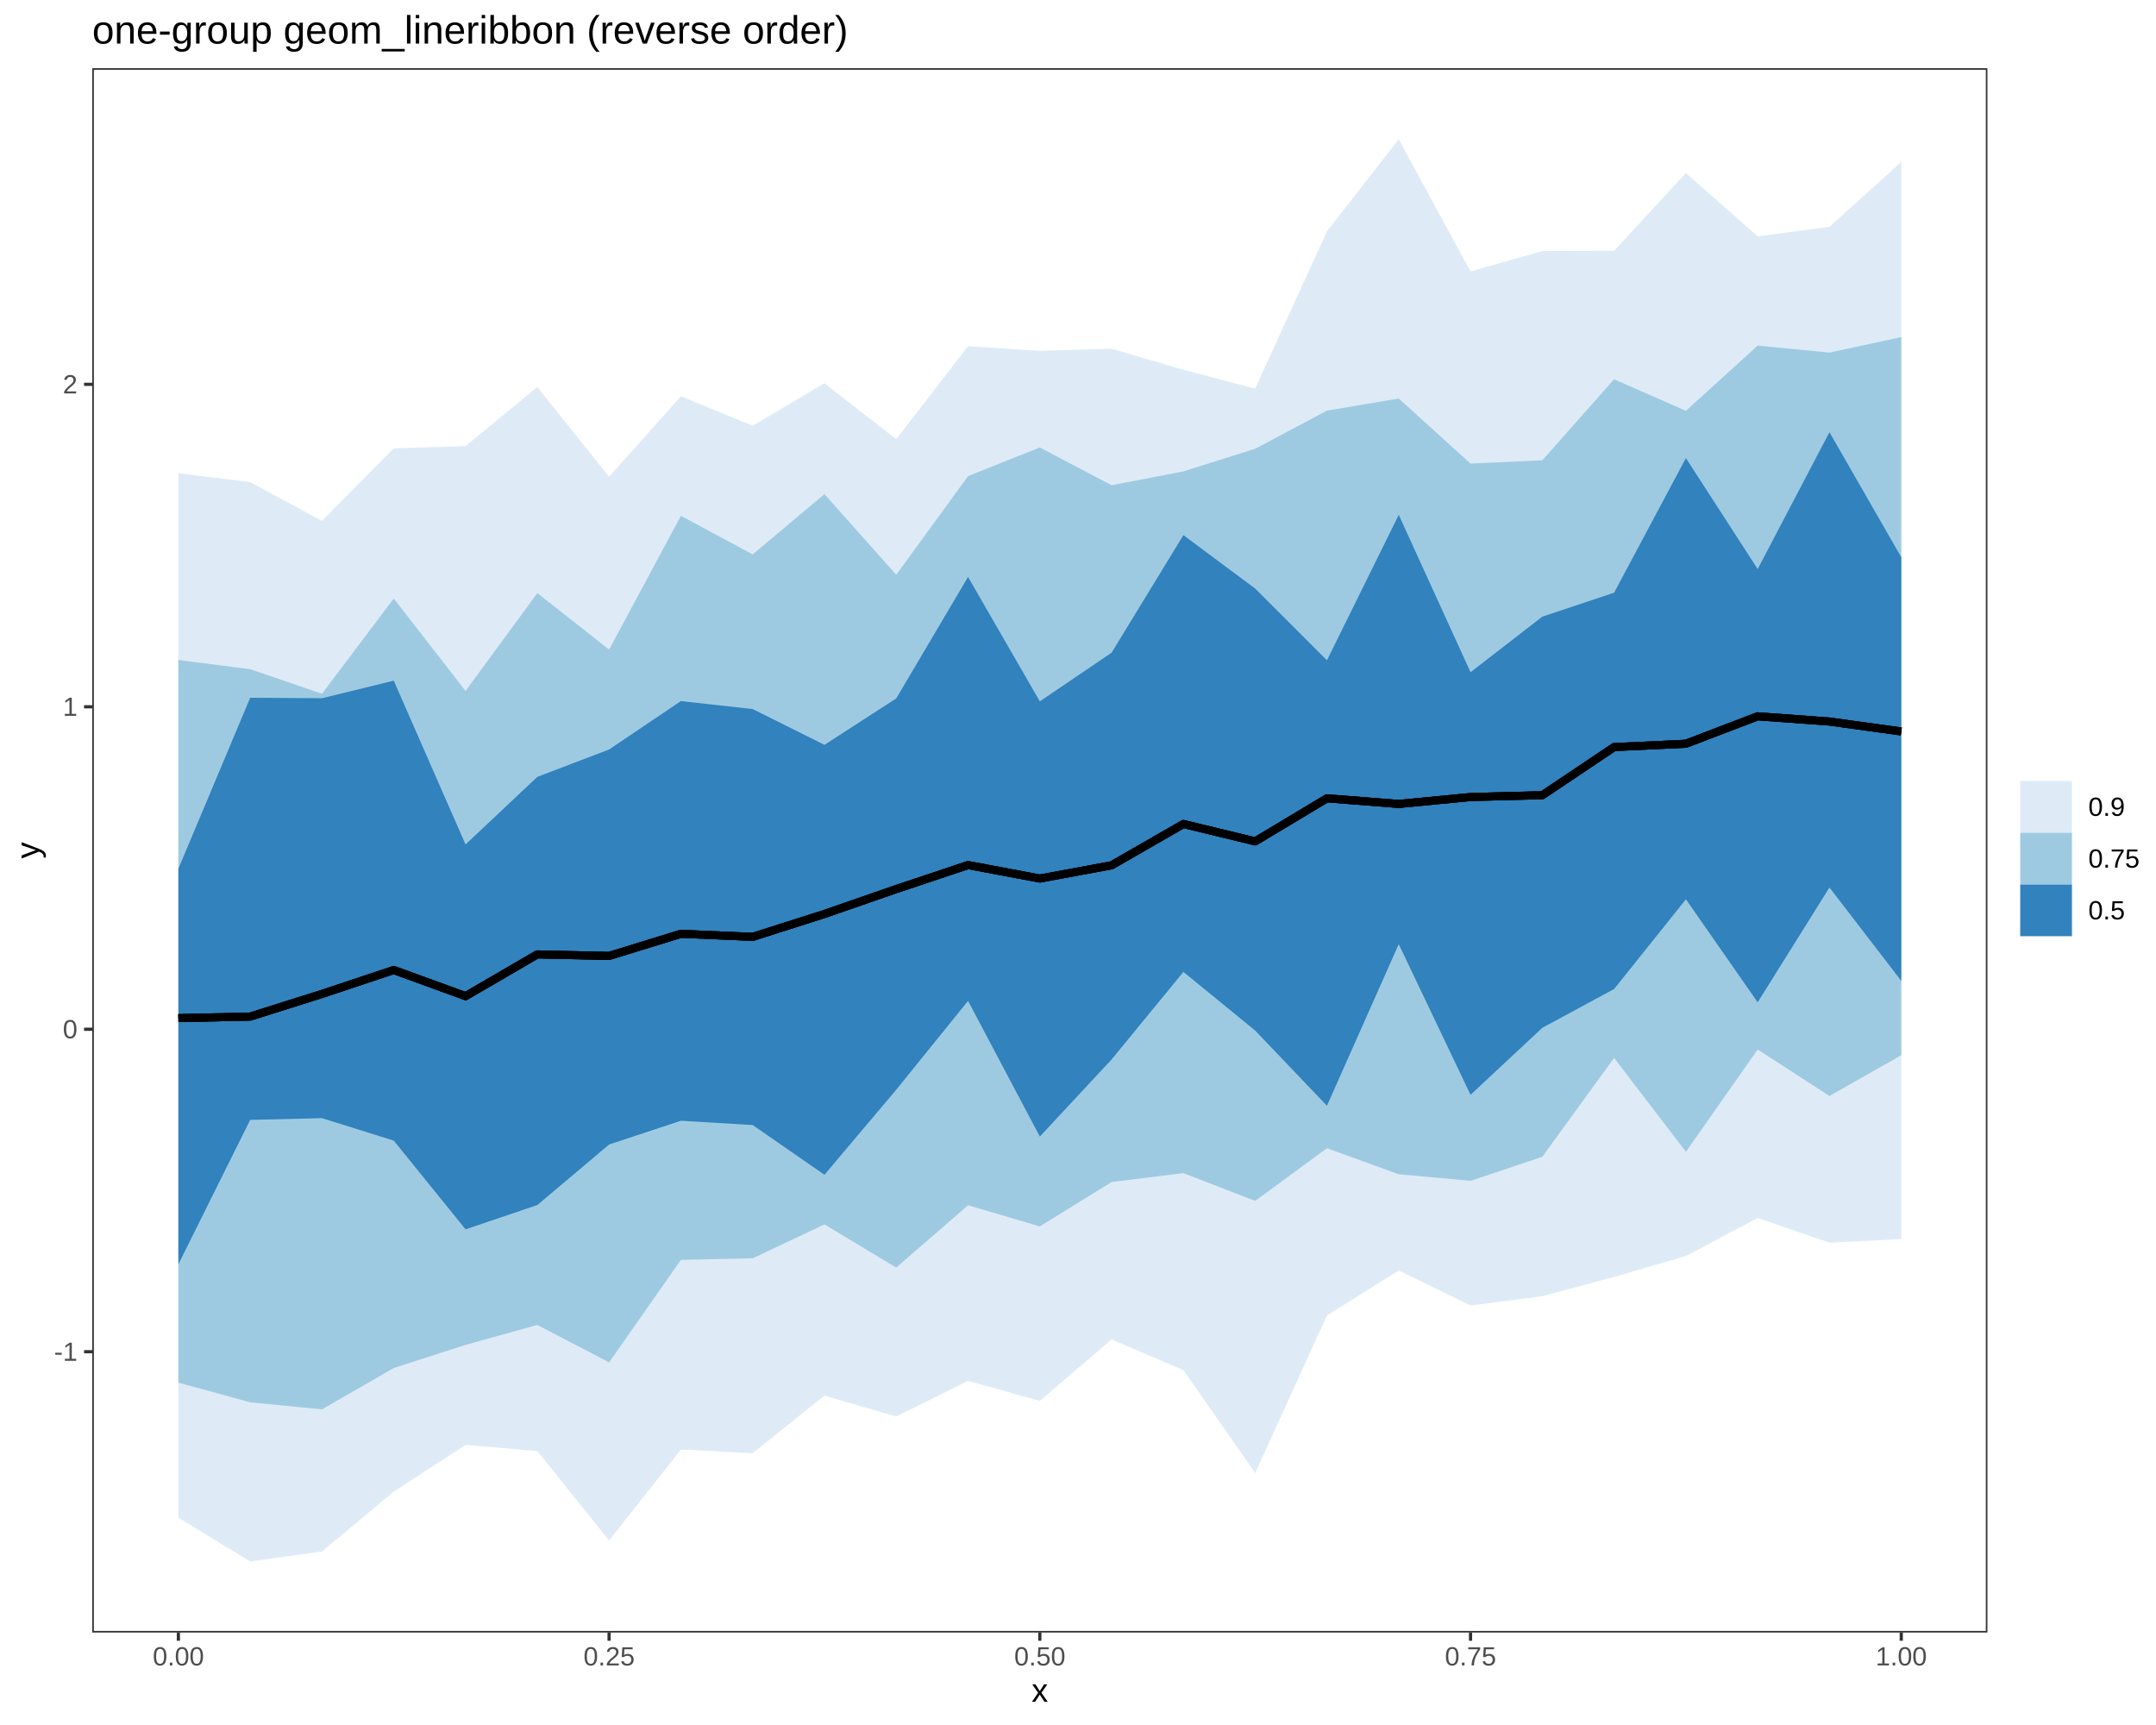
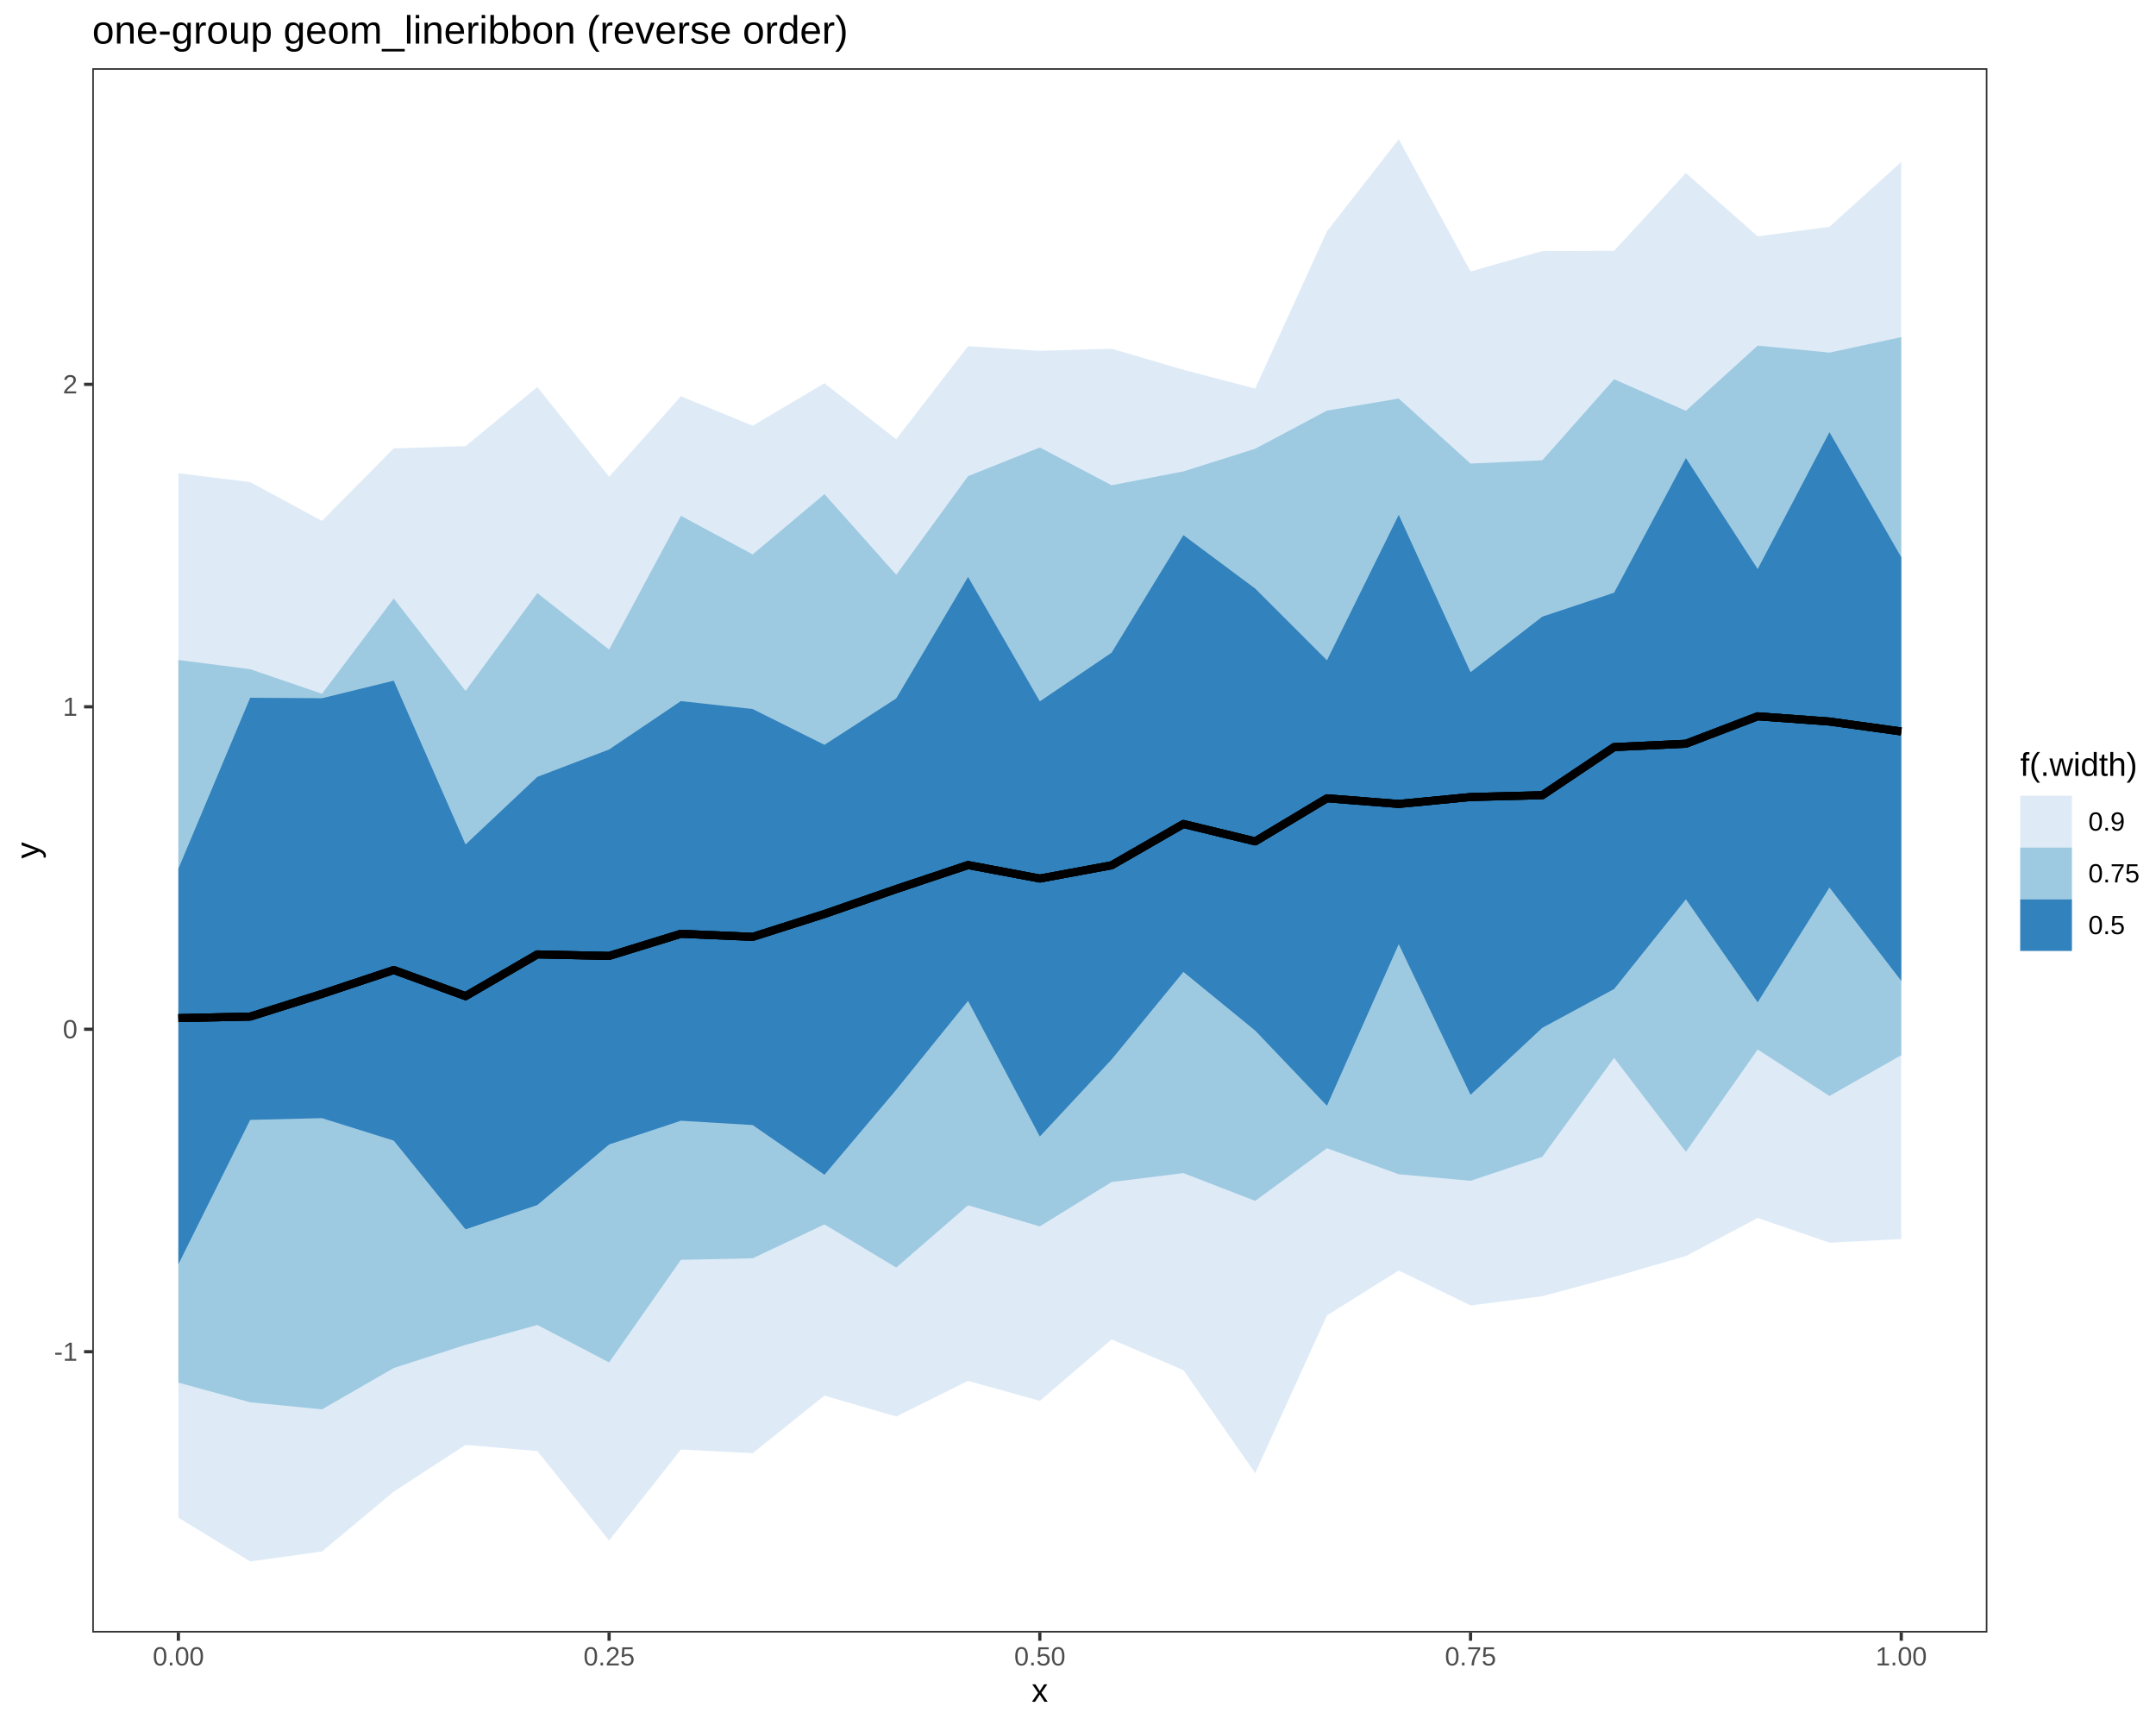
<svg xmlns="http://www.w3.org/2000/svg" viewBox="0 0 720.00 576.00">
  <defs>
    <style type="text/css">
    line, polyline, polygon, path, rect, circle {
      fill: none;
      stroke: #000000;
      stroke-linecap: round;
      stroke-linejoin: round;
      stroke-miterlimit: 10.00;
    }
  </style>
  </defs>
  <rect width="100%" height="100%" style="stroke: none; fill: #FFFFFF;" />
  <rect x="0.00" y="0.00" width="720.00" height="576.00" style="stroke-width: 1.07; stroke: #FFFFFF; fill: #FFFFFF;" />
  <defs>
    <clipPath id="cpMzAuODF8NjYzLjY5fDU0NS4xM3wyMi43Nw==">
      <rect x="30.81" y="22.77" width="632.89" height="522.36" />
    </clipPath>
  </defs>
  <rect x="30.81" y="22.77" width="632.89" height="522.36" style="stroke-width: 1.07; stroke: none; fill: #FFFFFF;" clip-path="url(#cpMzAuODF8NjYzLjY5fDU0NS4xM3wyMi43Nw==)" />
  <polygon points="59.57,158.02 83.55,160.98 107.52,173.93 131.49,149.71 155.47,148.96 179.44,129.24 203.41,159.19 227.39,132.32 251.36,142.15 275.33,127.97 299.30,146.65 323.28,115.60 347.25,117.15 371.22,116.43 395.20,123.48 419.17,129.75 443.14,77.22 467.11,46.52 491.09,90.63 515.06,83.83 539.03,83.73 563.01,57.77 586.98,78.91 610.95,75.73 634.93,54.06 634.93,413.74 610.95,414.96 586.98,406.70 563.01,419.41 539.03,426.37 515.06,432.83 491.09,435.91 467.11,424.24 443.14,439.24 419.17,491.86 395.20,457.50 371.22,447.25 347.25,467.76 323.28,461.10 299.30,472.99 275.33,466.02 251.36,485.24 227.39,484.03 203.41,514.39 179.44,484.53 155.47,482.47 131.49,498.09 107.52,518.07 83.55,521.39 59.57,506.77 " style="stroke-width: nan; stroke: none; fill: #DEEBF7;" clip-path="url(#cpMzAuODF8NjYzLjY5fDU0NS4xM3wyMi43Nw==)" />
  <polygon points="59.57,220.37 83.55,223.45 107.52,231.65 131.49,199.84 155.47,230.71 179.44,198.04 203.41,216.89 227.39,172.24 251.36,185.11 275.33,164.99 299.30,191.91 323.28,158.99 347.25,149.41 371.22,162.03 395.20,157.40 419.17,149.84 443.14,137.10 467.11,133.07 491.09,154.79 515.06,153.69 539.03,126.64 563.01,137.17 586.98,115.40 610.95,117.73 634.93,112.57 634.93,352.35 610.95,365.97 586.98,350.45 563.01,384.61 539.03,353.26 515.06,386.27 491.09,394.29 467.11,392.11 443.14,383.41 419.17,401.00 395.20,391.72 371.22,394.70 347.25,409.51 323.28,402.46 299.30,423.26 275.33,408.85 251.36,420.16 227.39,420.68 203.41,454.93 179.44,442.42 155.47,449.08 131.49,456.81 107.52,470.61 83.55,468.25 59.57,461.69 " style="stroke-width: nan; stroke: none; fill: #9ECAE1;" clip-path="url(#cpMzAuODF8NjYzLjY5fDU0NS4xM3wyMi43Nw==)" />
  <polygon points="59.57,290.08 83.55,232.99 107.52,233.15 131.49,227.28 155.47,281.98 179.44,259.41 203.41,250.26 227.39,234.10 251.36,236.76 275.33,248.71 299.30,233.21 323.28,192.65 347.25,234.20 371.22,217.94 395.20,178.69 419.17,196.53 443.14,220.49 467.11,171.91 491.09,224.46 515.06,205.91 539.03,197.91 563.01,152.96 586.98,190.02 610.95,144.31 634.93,186.07 634.93,327.52 610.95,296.35 586.98,334.68 563.01,300.29 539.03,330.25 515.06,343.20 491.09,365.57 467.11,315.27 443.14,369.23 419.17,344.12 395.20,324.53 371.22,353.77 347.25,379.51 323.28,334.21 299.30,363.87 275.33,392.27 251.36,375.67 227.39,374.23 203.41,382.16 179.44,402.38 155.47,410.49 131.49,380.87 107.52,373.36 83.55,373.94 59.57,422.16 " style="stroke-width: nan; stroke: none; fill: #3182BD;" clip-path="url(#cpMzAuODF8NjYzLjY5fDU0NS4xM3wyMi43Nw==)" />
  <polyline points="59.57,339.96 83.55,339.45 107.52,331.89 131.49,323.90 155.47,332.63 179.44,318.68 203.41,319.20 227.39,311.81 251.36,312.83 275.33,305.19 299.30,296.87 323.28,288.85 347.25,293.36 371.22,288.93 395.20,275.14 419.17,280.95 443.14,266.56 467.11,268.45 491.09,266.14 515.06,265.53 539.03,249.46 563.01,248.34 586.98,239.18 610.95,240.93 634.93,244.25 " style="stroke-width: 2.67; stroke-linecap: butt;" clip-path="url(#cpMzAuODF8NjYzLjY5fDU0NS4xM3wyMi43Nw==)" />
  <polyline points="59.57,339.96 83.55,339.45 107.52,331.89 131.49,323.90 155.47,332.63 179.44,318.68 203.41,319.20 227.39,311.81 251.36,312.83 275.33,305.19 299.30,296.87 323.28,288.85 347.25,293.36 371.22,288.93 395.20,275.14 419.17,280.95 443.14,266.56 467.11,268.45 491.09,266.14 515.06,265.53 539.03,249.46 563.01,248.34 586.98,239.18 610.95,240.93 634.93,244.25 " style="stroke-width: 2.67; stroke-linecap: butt;" clip-path="url(#cpMzAuODF8NjYzLjY5fDU0NS4xM3wyMi43Nw==)" />
  <polyline points="59.57,339.96 83.55,339.45 107.52,331.89 131.49,323.90 155.47,332.63 179.44,318.68 203.41,319.20 227.39,311.81 251.36,312.83 275.33,305.19 299.30,296.87 323.28,288.85 347.25,293.36 371.22,288.93 395.20,275.14 419.17,280.95 443.14,266.56 467.11,268.45 491.09,266.14 515.06,265.53 539.03,249.46 563.01,248.34 586.98,239.18 610.95,240.93 634.93,244.25 " style="stroke-width: 2.67; stroke-linecap: butt;" clip-path="url(#cpMzAuODF8NjYzLjY5fDU0NS4xM3wyMi43Nw==)" />
  <rect x="30.81" y="22.77" width="632.89" height="522.36" style="stroke-width: 1.07; stroke: #333333;" clip-path="url(#cpMzAuODF8NjYzLjY5fDU0NS4xM3wyMi43Nw==)" />
  <defs>
    <clipPath id="cpMC4wMHw3MjAuMDB8NTc2LjAwfDAuMDA=">
      <rect x="0.00" y="0.00" width="720.00" height="576.00" />
    </clipPath>
  </defs>
  <g clip-path="url(#cpMC4wMHw3MjAuMDB8NTc2LjAwfDAuMDA=)">
    <text x="18.06" y="454.38" style="font-size: 8.80px; fill: #4D4D4D; font-family: Liberation Sans;" textLength="7.81px" lengthAdjust="spacingAndGlyphs">-1</text>
  </g>
  <g clip-path="url(#cpMC4wMHw3MjAuMDB8NTc2LjAwfDAuMDA=)">
    <text x="20.98" y="346.70" style="font-size: 8.80px; fill: #4D4D4D; font-family: Liberation Sans;" textLength="4.89px" lengthAdjust="spacingAndGlyphs">0</text>
  </g>
  <g clip-path="url(#cpMC4wMHw3MjAuMDB8NTc2LjAwfDAuMDA=)">
    <text x="20.98" y="239.03" style="font-size: 8.80px; fill: #4D4D4D; font-family: Liberation Sans;" textLength="4.89px" lengthAdjust="spacingAndGlyphs">1</text>
  </g>
  <g clip-path="url(#cpMC4wMHw3MjAuMDB8NTc2LjAwfDAuMDA=)">
    <text x="20.98" y="131.36" style="font-size: 8.80px; fill: #4D4D4D; font-family: Liberation Sans;" textLength="4.89px" lengthAdjust="spacingAndGlyphs">2</text>
  </g>
  <polyline points="28.07,451.35 30.81,451.35 " style="stroke-width: 1.07; stroke: #333333; stroke-linecap: butt;" clip-path="url(#cpMC4wMHw3MjAuMDB8NTc2LjAwfDAuMDA=)" />
  <polyline points="28.07,343.68 30.81,343.68 " style="stroke-width: 1.07; stroke: #333333; stroke-linecap: butt;" clip-path="url(#cpMC4wMHw3MjAuMDB8NTc2LjAwfDAuMDA=)" />
  <polyline points="28.07,236.01 30.81,236.01 " style="stroke-width: 1.07; stroke: #333333; stroke-linecap: butt;" clip-path="url(#cpMC4wMHw3MjAuMDB8NTc2LjAwfDAuMDA=)" />
  <polyline points="28.07,128.34 30.81,128.34 " style="stroke-width: 1.07; stroke: #333333; stroke-linecap: butt;" clip-path="url(#cpMC4wMHw3MjAuMDB8NTc2LjAwfDAuMDA=)" />
  <polyline points="59.57,547.87 59.57,545.13 " style="stroke-width: 1.07; stroke: #333333; stroke-linecap: butt;" clip-path="url(#cpMC4wMHw3MjAuMDB8NTc2LjAwfDAuMDA=)" />
  <polyline points="203.41,547.87 203.41,545.13 " style="stroke-width: 1.07; stroke: #333333; stroke-linecap: butt;" clip-path="url(#cpMC4wMHw3MjAuMDB8NTc2LjAwfDAuMDA=)" />
  <polyline points="347.25,547.87 347.25,545.13 " style="stroke-width: 1.07; stroke: #333333; stroke-linecap: butt;" clip-path="url(#cpMC4wMHw3MjAuMDB8NTc2LjAwfDAuMDA=)" />
  <polyline points="491.09,547.87 491.09,545.13 " style="stroke-width: 1.07; stroke: #333333; stroke-linecap: butt;" clip-path="url(#cpMC4wMHw3MjAuMDB8NTc2LjAwfDAuMDA=)" />
  <polyline points="634.93,547.87 634.93,545.13 " style="stroke-width: 1.07; stroke: #333333; stroke-linecap: butt;" clip-path="url(#cpMC4wMHw3MjAuMDB8NTc2LjAwfDAuMDA=)" />
  <g clip-path="url(#cpMC4wMHw3MjAuMDB8NTc2LjAwfDAuMDA=)">
    <text x="51.02" y="556.11" style="font-size: 8.80px; fill: #4D4D4D; font-family: Liberation Sans;" textLength="17.11px" lengthAdjust="spacingAndGlyphs">0.00</text>
  </g>
  <g clip-path="url(#cpMC4wMHw3MjAuMDB8NTc2LjAwfDAuMDA=)">
    <text x="194.86" y="556.11" style="font-size: 8.80px; fill: #4D4D4D; font-family: Liberation Sans;" textLength="17.11px" lengthAdjust="spacingAndGlyphs">0.25</text>
  </g>
  <g clip-path="url(#cpMC4wMHw3MjAuMDB8NTc2LjAwfDAuMDA=)">
    <text x="338.70" y="556.11" style="font-size: 8.80px; fill: #4D4D4D; font-family: Liberation Sans;" textLength="17.11px" lengthAdjust="spacingAndGlyphs">0.50</text>
  </g>
  <g clip-path="url(#cpMC4wMHw3MjAuMDB8NTc2LjAwfDAuMDA=)">
    <text x="482.53" y="556.11" style="font-size: 8.80px; fill: #4D4D4D; font-family: Liberation Sans;" textLength="17.11px" lengthAdjust="spacingAndGlyphs">0.75</text>
  </g>
  <g clip-path="url(#cpMC4wMHw3MjAuMDB8NTc2LjAwfDAuMDA=)">
    <text x="626.37" y="556.11" style="font-size: 8.80px; fill: #4D4D4D; font-family: Liberation Sans;" textLength="17.11px" lengthAdjust="spacingAndGlyphs">1.00</text>
  </g>
  <g clip-path="url(#cpMC4wMHw3MjAuMDB8NTc2LjAwfDAuMDA=)">
    <text x="344.50" y="568.24" style="font-size: 11.00px; font-family: Liberation Sans;" textLength="5.50px" lengthAdjust="spacingAndGlyphs">x</text>
  </g>
  <g clip-path="url(#cpMC4wMHw3MjAuMDB8NTc2LjAwfDAuMDA=)">
    <text transform="translate(13.04,286.70) rotate(-90)" style="font-size: 11.00px; font-family: Liberation Sans;" textLength="5.50px" lengthAdjust="spacingAndGlyphs">y</text>
  </g>
-   <rect x="674.65" y="255.29" width="39.87" height="57.32" style="stroke-width: 1.07; stroke: none; fill: #FFFFFF;" clip-path="url(#cpMC4wMHw3MjAuMDB8NTc2LjAwfDAuMDA=)" />
-   <rect x="674.65" y="260.77" width="17.28" height="17.28" style="stroke-width: 1.07; stroke: none; fill: #FFFFFF;" clip-path="url(#cpMC4wMHw3MjAuMDB8NTc2LjAwfDAuMDA=)" />
-   <rect x="674.65" y="260.77" width="17.28" height="17.28" style="stroke-width: 0.75; stroke: none; fill: #DEEBF7;" clip-path="url(#cpMC4wMHw3MjAuMDB8NTc2LjAwfDAuMDA=)" />
-   <rect x="674.65" y="278.05" width="17.28" height="17.28" style="stroke-width: 1.07; stroke: none; fill: #FFFFFF;" clip-path="url(#cpMC4wMHw3MjAuMDB8NTc2LjAwfDAuMDA=)" />
-   <rect x="674.65" y="278.05" width="17.28" height="17.28" style="stroke-width: 0.75; stroke: none; fill: #9ECAE1;" clip-path="url(#cpMC4wMHw3MjAuMDB8NTc2LjAwfDAuMDA=)" />
-   <rect x="674.65" y="295.33" width="17.28" height="17.28" style="stroke-width: 1.07; stroke: none; fill: #FFFFFF;" clip-path="url(#cpMC4wMHw3MjAuMDB8NTc2LjAwfDAuMDA=)" />
-   <rect x="674.65" y="295.33" width="17.28" height="17.28" style="stroke-width: 0.75; stroke: none; fill: #3182BD;" clip-path="url(#cpMC4wMHw3MjAuMDB8NTc2LjAwfDAuMDA=)" />
+   <rect x="674.65" y="250.37" width="39.87" height="67.16" style="stroke-width: 1.07; stroke: none; fill: #FFFFFF;" clip-path="url(#cpMC4wMHw3MjAuMDB8NTc2LjAwfDAuMDA=)" />
  <g clip-path="url(#cpMC4wMHw3MjAuMDB8NTc2LjAwfDAuMDA=)">
-     <text x="697.41" y="272.43" style="font-size: 8.80px; font-family: Liberation Sans;" textLength="12.22px" lengthAdjust="spacingAndGlyphs">0.9</text>
+     <text x="674.65" y="259.07" style="font-size: 11.00px; font-family: Liberation Sans;" textLength="39.12px" lengthAdjust="spacingAndGlyphs">f(.width)</text>
+   </g>
+   <rect x="674.65" y="265.69" width="17.28" height="17.28" style="stroke-width: 1.07; stroke: none; fill: #FFFFFF;" clip-path="url(#cpMC4wMHw3MjAuMDB8NTc2LjAwfDAuMDA=)" />
+   <rect x="674.65" y="265.69" width="17.28" height="17.28" style="stroke-width: 0.75; stroke: none; fill: #DEEBF7;" clip-path="url(#cpMC4wMHw3MjAuMDB8NTc2LjAwfDAuMDA=)" />
+   <rect x="674.65" y="282.97" width="17.28" height="17.28" style="stroke-width: 1.07; stroke: none; fill: #FFFFFF;" clip-path="url(#cpMC4wMHw3MjAuMDB8NTc2LjAwfDAuMDA=)" />
+   <rect x="674.65" y="282.97" width="17.28" height="17.28" style="stroke-width: 0.75; stroke: none; fill: #9ECAE1;" clip-path="url(#cpMC4wMHw3MjAuMDB8NTc2LjAwfDAuMDA=)" />
+   <rect x="674.65" y="300.25" width="17.28" height="17.28" style="stroke-width: 1.07; stroke: none; fill: #FFFFFF;" clip-path="url(#cpMC4wMHw3MjAuMDB8NTc2LjAwfDAuMDA=)" />
+   <rect x="674.65" y="300.25" width="17.28" height="17.28" style="stroke-width: 0.75; stroke: none; fill: #3182BD;" clip-path="url(#cpMC4wMHw3MjAuMDB8NTc2LjAwfDAuMDA=)" />
+   <g clip-path="url(#cpMC4wMHw3MjAuMDB8NTc2LjAwfDAuMDA=)">
+     <text x="697.41" y="277.36" style="font-size: 8.80px; font-family: Liberation Sans;" textLength="12.22px" lengthAdjust="spacingAndGlyphs">0.9</text>
  </g>
  <g clip-path="url(#cpMC4wMHw3MjAuMDB8NTc2LjAwfDAuMDA=)">
-     <text x="697.41" y="289.71" style="font-size: 8.80px; font-family: Liberation Sans;" textLength="17.11px" lengthAdjust="spacingAndGlyphs">0.75</text>
+     <text x="697.41" y="294.64" style="font-size: 8.80px; font-family: Liberation Sans;" textLength="17.11px" lengthAdjust="spacingAndGlyphs">0.75</text>
  </g>
  <g clip-path="url(#cpMC4wMHw3MjAuMDB8NTc2LjAwfDAuMDA=)">
-     <text x="697.41" y="306.99" style="font-size: 8.80px; font-family: Liberation Sans;" textLength="12.22px" lengthAdjust="spacingAndGlyphs">0.5</text>
+     <text x="697.41" y="311.92" style="font-size: 8.80px; font-family: Liberation Sans;" textLength="12.22px" lengthAdjust="spacingAndGlyphs">0.5</text>
  </g>
  <g clip-path="url(#cpMC4wMHw3MjAuMDB8NTc2LjAwfDAuMDA=)">
    <text x="30.81" y="14.56" style="font-size: 13.20px; font-family: Liberation Sans;" textLength="252.02px" lengthAdjust="spacingAndGlyphs">one-group geom_lineribbon (reverse order)</text>
  </g>
</svg>
